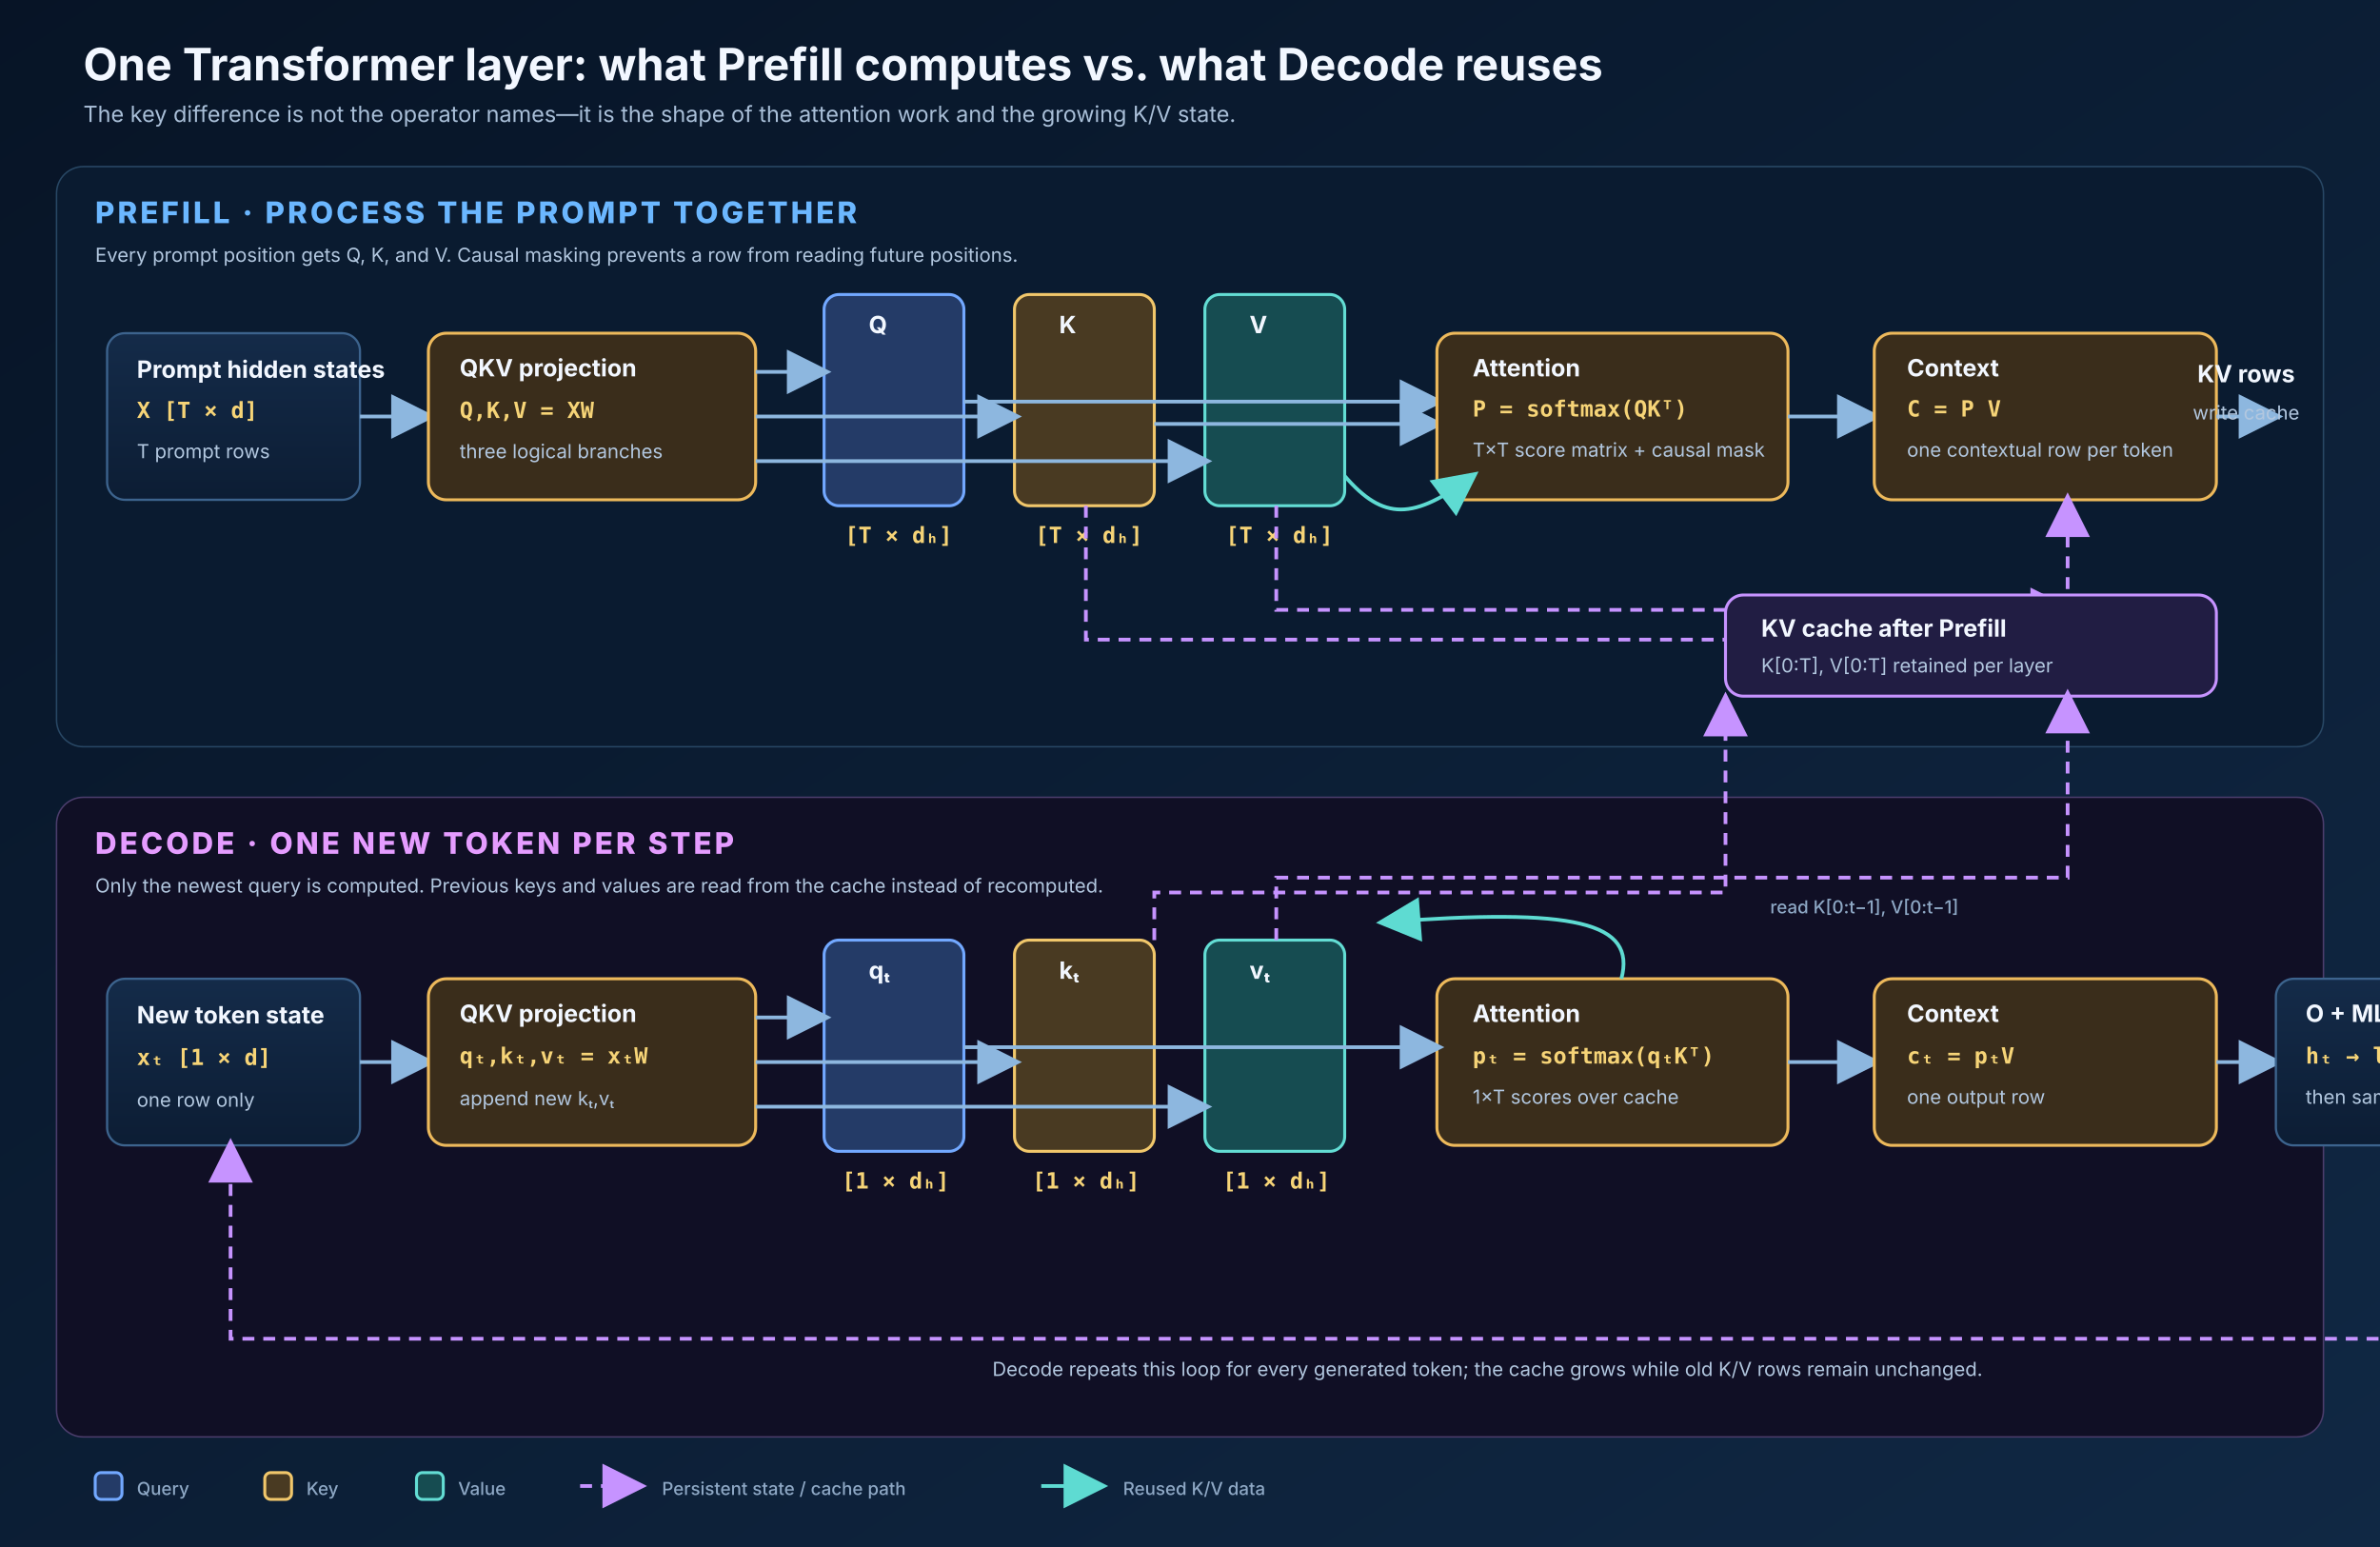
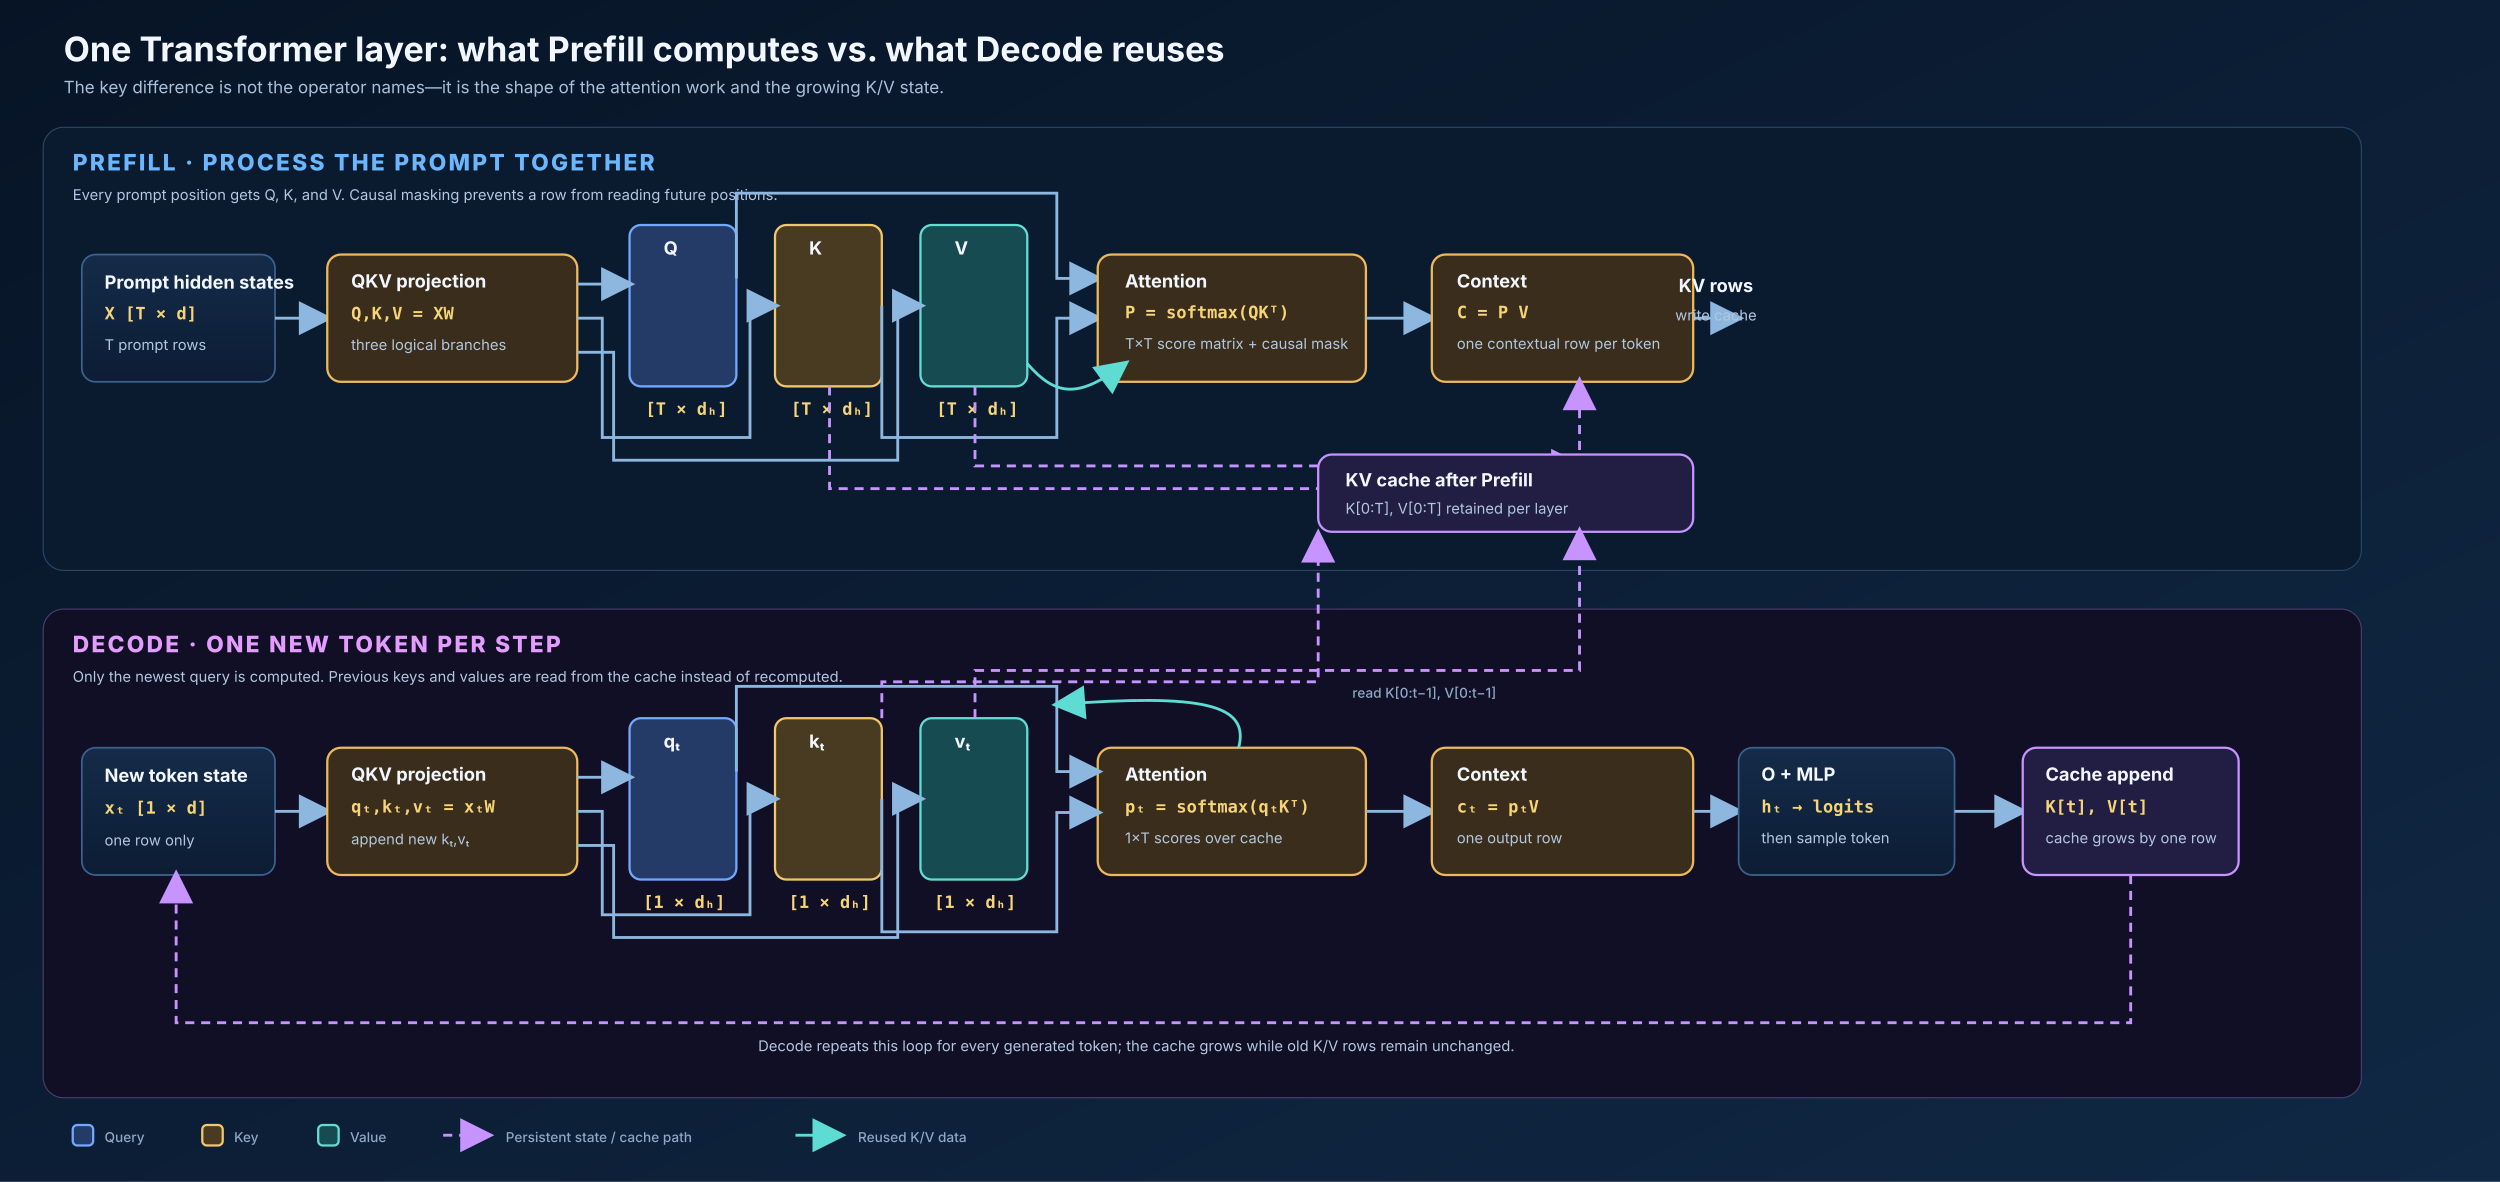
- <svg xmlns="http://www.w3.org/2000/svg" width="1600" height="1040" viewBox="0 0 1600 1040" role="img" aria-labelledby="title desc">
+ <svg xmlns="http://www.w3.org/2000/svg" width="2200" height="1040" viewBox="0 0 2200 1040" role="img" aria-labelledby="title desc">
  <defs>
    <linearGradient id="bg" x1="0" y1="0" x2="1" y2="1">
      <stop stop-color="#071426" />
      <stop offset="1" stop-color="#102844" />
    </linearGradient>
    <linearGradient id="panel" x1="0" y1="0" x2="0" y2="1">
      <stop stop-color="#142b49" />
      <stop offset="1" stop-color="#0c1d34" />
    </linearGradient>
    <marker id="arrow" markerWidth="12" markerHeight="12" refX="10" refY="6" orient="auto">
      <path d="M0,0 L12,6 L0,12 z" fill="#8db7df" />
    </marker>
    <marker id="cyanArrow" markerWidth="12" markerHeight="12" refX="10" refY="6" orient="auto">
      <path d="M0,0 L12,6 L0,12 z" fill="#5edbd2" />
    </marker>
    <marker id="purpleArrow" markerWidth="12" markerHeight="12" refX="10" refY="6" orient="auto">
      <path d="M0,0 L12,6 L0,12 z" fill="#c693ff" />
    </marker>
    <style>
      .title{font:700 30px Inter,Arial,sans-serif;fill:#f2f7ff}.subtitle{font:400 15px Inter,Arial,sans-serif;fill:#a9bfd8}.lane{font:800 20px Inter,Arial,sans-serif;letter-spacing:2px}.label{font:700 16px Inter,Arial,sans-serif;fill:#f2f7ff}.small{font:400 13px Inter,Arial,sans-serif;fill:#b2c7df}.tiny{font:500 12px Inter,Arial,sans-serif;fill:#8ea8c5}.equation{font:700 15px Menlo,Consolas,monospace;fill:#f6d477}.box{fill:url(#panel);stroke:#3c638d;stroke-width:1.5}.q{fill:#243b67;stroke:#72a8ff;stroke-width:2}.k{fill:#493a22;stroke:#f1c76b;stroke-width:2}.v{fill:#164c51;stroke:#63ddd4;stroke-width:2}.cache{fill:#211d43;stroke:#c693ff;stroke-width:2}.compute{fill:#3a2d1b;stroke:#edb95b;stroke-width:2}.flow{stroke:#8db7df;stroke-width:2.5;fill:none;marker-end:url(#arrow)}.reuse{stroke:#5edbd2;stroke-width:2.5;fill:none;marker-end:url(#cyanArrow)}.state{stroke:#c693ff;stroke-width:2.5;stroke-dasharray:8 6;fill:none;marker-end:url(#purpleArrow)}
    </style>
  </defs>
-   <rect width="1600" height="1040" fill="url(#bg)" />
+   <rect width="2200" height="1040" fill="url(#bg)" />
  <text x="56" y="54" class="title">One Transformer layer: what Prefill computes vs. what Decode reuses</text>
  <text x="56" y="82" class="subtitle">The key difference is not the operator names—it is the shape of the attention work and the growing K/V state.</text>
-   <rect x="38" y="112" width="1524" height="390" rx="18" fill="#0a1b30" stroke="#284764" />
+   <rect x="38" y="112" width="2040" height="390" rx="18" fill="#0a1b30" stroke="#284764" />
  <text x="64" y="150" class="lane" fill="#6bb7ff">PREFILL · PROCESS THE PROMPT TOGETHER</text>
  <text x="64" y="176" class="small">Every prompt position gets Q, K, and V. Causal masking prevents a row from reading future positions.</text>
  <rect x="72" y="224" width="170" height="112" rx="12" class="box" />
  <text x="92" y="254" class="label">Prompt hidden states</text>
  <text x="92" y="281" class="equation">X [T × d]</text>
  <text x="92" y="308" class="small">T prompt rows</text>
  <path d="M242 280 H288" class="flow" />
  <rect x="288" y="224" width="220" height="112" rx="12" class="compute" />
  <text x="309" y="253" class="label">QKV projection</text>
  <text x="309" y="281" class="equation">Q,K,V = XW</text>
  <text x="309" y="308" class="small">three logical branches</text>
  <rect x="554" y="198" width="94" height="142" rx="10" class="q" />
  <text x="584" y="224" class="label">Q</text>
  <text x="568" y="365" class="equation">[T × dₕ]</text>
  <rect x="682" y="198" width="94" height="142" rx="10" class="k" />
  <text x="712" y="224" class="label">K</text>
  <text x="696" y="365" class="equation">[T × dₕ]</text>
  <rect x="810" y="198" width="94" height="142" rx="10" class="v" />
  <text x="840" y="224" class="label">V</text>
  <text x="824" y="365" class="equation">[T × dₕ]</text>
  <path d="M508 250 H554" class="flow" />
-   <path d="M508 280 H682" class="flow" />
-   <path d="M508 310 H810" class="flow" />
-   <path d="M648 270 H966" class="flow" />
-   <path d="M776 285 H966" class="flow" />
+   <path d="M508 280 H530 V385 H660 V269 H682" class="flow" />
+   <path d="M508 310 H540 V405 H790 V269 H810" class="flow" />
+   <path d="M648 245 V170 H930 V245 H966" class="flow" />
+   <path d="M776 269 V385 H930 V280 H966" class="flow" />
  <rect x="966" y="224" width="236" height="112" rx="12" class="compute" />
  <text x="990" y="253" class="label">Attention</text>
  <text x="990" y="280" class="equation">P = softmax(QKᵀ)</text>
  <text x="990" y="307" class="small">T×T score matrix + causal mask</text>
  <path d="M904 320 C930 350 950 350 990 320" class="reuse" />
  <path d="M1202 280 H1260" class="flow" />
  <rect x="1260" y="224" width="230" height="112" rx="12" class="compute" />
  <text x="1282" y="253" class="label">Context</text>
  <text x="1282" y="280" class="equation">C = P V</text>
  <text x="1282" y="307" class="small">one contextual row per token</text>
  <path d="M1490 280 H1530" class="flow" />
  <text x="1510" y="257" class="label" text-anchor="middle">KV rows</text>
  <text x="1510" y="282" class="small" text-anchor="middle">write cache</text>
  <path d="M730 340 V430 H1390 V336" class="state" />
  <path d="M858 340 V410 H1390" class="state" />
  <rect x="1160" y="400" width="330" height="68" rx="12" class="cache" />
  <text x="1184" y="428" class="label">KV cache after Prefill</text>
  <text x="1184" y="452" class="small">K[0:T], V[0:T] retained per layer</text>
-   <rect x="38" y="536" width="1524" height="430" rx="18" fill="#100f25" stroke="#4b3d6c" />
+   <rect x="38" y="536" width="2040" height="430" rx="18" fill="#100f25" stroke="#4b3d6c" />
  <text x="64" y="574" class="lane" fill="#e59cff">DECODE · ONE NEW TOKEN PER STEP</text>
  <text x="64" y="600" class="small">Only the newest query is computed. Previous keys and values are read from the cache instead of recomputed.</text>
  <rect x="72" y="658" width="170" height="112" rx="12" class="box" />
  <text x="92" y="688" class="label">New token state</text>
  <text x="92" y="716" class="equation">xₜ [1 × d]</text>
  <text x="92" y="744" class="small">one row only</text>
  <path d="M242 714 H288" class="flow" />
  <rect x="288" y="658" width="220" height="112" rx="12" class="compute" />
  <text x="309" y="687" class="label">QKV projection</text>
  <text x="309" y="715" class="equation">qₜ,kₜ,vₜ = xₜW</text>
  <text x="309" y="743" class="small">append new kₜ,vₜ</text>
  <rect x="554" y="632" width="94" height="142" rx="10" class="q" />
  <text x="584" y="658" class="label">qₜ</text>
  <text x="566" y="799" class="equation">[1 × dₕ]</text>
  <rect x="682" y="632" width="94" height="142" rx="10" class="k" />
  <text x="712" y="658" class="label">kₜ</text>
  <text x="694" y="799" class="equation">[1 × dₕ]</text>
  <rect x="810" y="632" width="94" height="142" rx="10" class="v" />
  <text x="840" y="658" class="label">vₜ</text>
  <text x="822" y="799" class="equation">[1 × dₕ]</text>
  <path d="M508 684 H554" class="flow" />
-   <path d="M508 714 H682" class="flow" />
-   <path d="M508 744 H810" class="flow" />
+   <path d="M508 714 H530 V805 H660 V703 H682" class="flow" />
+   <path d="M508 744 H540 V825 H790 V703 H810" class="flow" />
  <rect x="966" y="658" width="236" height="112" rx="12" class="compute" />
  <text x="990" y="687" class="label">Attention</text>
  <text x="990" y="715" class="equation">pₜ = softmax(qₜKᵀ)</text>
  <text x="990" y="742" class="small">1×T scores over cache</text>
-   <path d="M648 704 H966" class="flow" />
+   <path d="M648 679 V604 H930 V679 H966" class="flow" />
+   <path d="M776 703 V820 H930 V715 H966" class="flow" />
  <path d="M1090 658 C1100 620 1060 610 930 620" class="reuse" />
  <path d="M776 632 V600 H1160 V470" class="state" />
  <path d="M858 632 V590 H1390 V468" class="state" />
  <text x="1190" y="614" class="tiny">read K[0:t−1], V[0:t−1]</text>
  <path d="M1202 714 H1260" class="flow" />
  <rect x="1260" y="658" width="230" height="112" rx="12" class="compute" />
  <text x="1282" y="687" class="label">Context</text>
  <text x="1282" y="715" class="equation">cₜ = pₜV</text>
  <text x="1282" y="742" class="small">one output row</text>
  <path d="M1490 714 H1530" class="flow" />
  <rect x="1530" y="658" width="190" height="112" rx="12" class="box" />
  <text x="1550" y="687" class="label">O + MLP</text>
  <text x="1550" y="715" class="equation">hₜ → logits</text>
  <text x="1550" y="742" class="small">then sample token</text>
  <path d="M1720 714 H1780" class="flow" />
  <rect x="1780" y="658" width="190" height="112" rx="12" class="cache" />
  <text x="1800" y="687" class="label">Cache append</text>
  <text x="1800" y="715" class="equation">K[t], V[t]</text>
  <text x="1800" y="742" class="small">cache grows by one row</text>
  <path d="M1875 770 V900 H155 V770" class="state" />
  <text x="1000" y="925" class="small" text-anchor="middle">Decode repeats this loop for every generated token; the cache grows while old K/V rows remain unchanged.</text>
  <rect x="64" y="990" width="18" height="18" rx="4" class="q" />
  <text x="92" y="1005" class="tiny">Query</text>
  <rect x="178" y="990" width="18" height="18" rx="4" class="k" />
  <text x="206" y="1005" class="tiny">Key</text>
  <rect x="280" y="990" width="18" height="18" rx="4" class="v" />
  <text x="308" y="1005" class="tiny">Value</text>
  <line x1="390" y1="999" x2="430" y2="999" class="state" />
  <text x="445" y="1005" class="tiny">Persistent state / cache path</text>
  <line x1="700" y1="999" x2="740" y2="999" class="reuse" />
  <text x="755" y="1005" class="tiny">Reused K/V data</text>
</svg>
